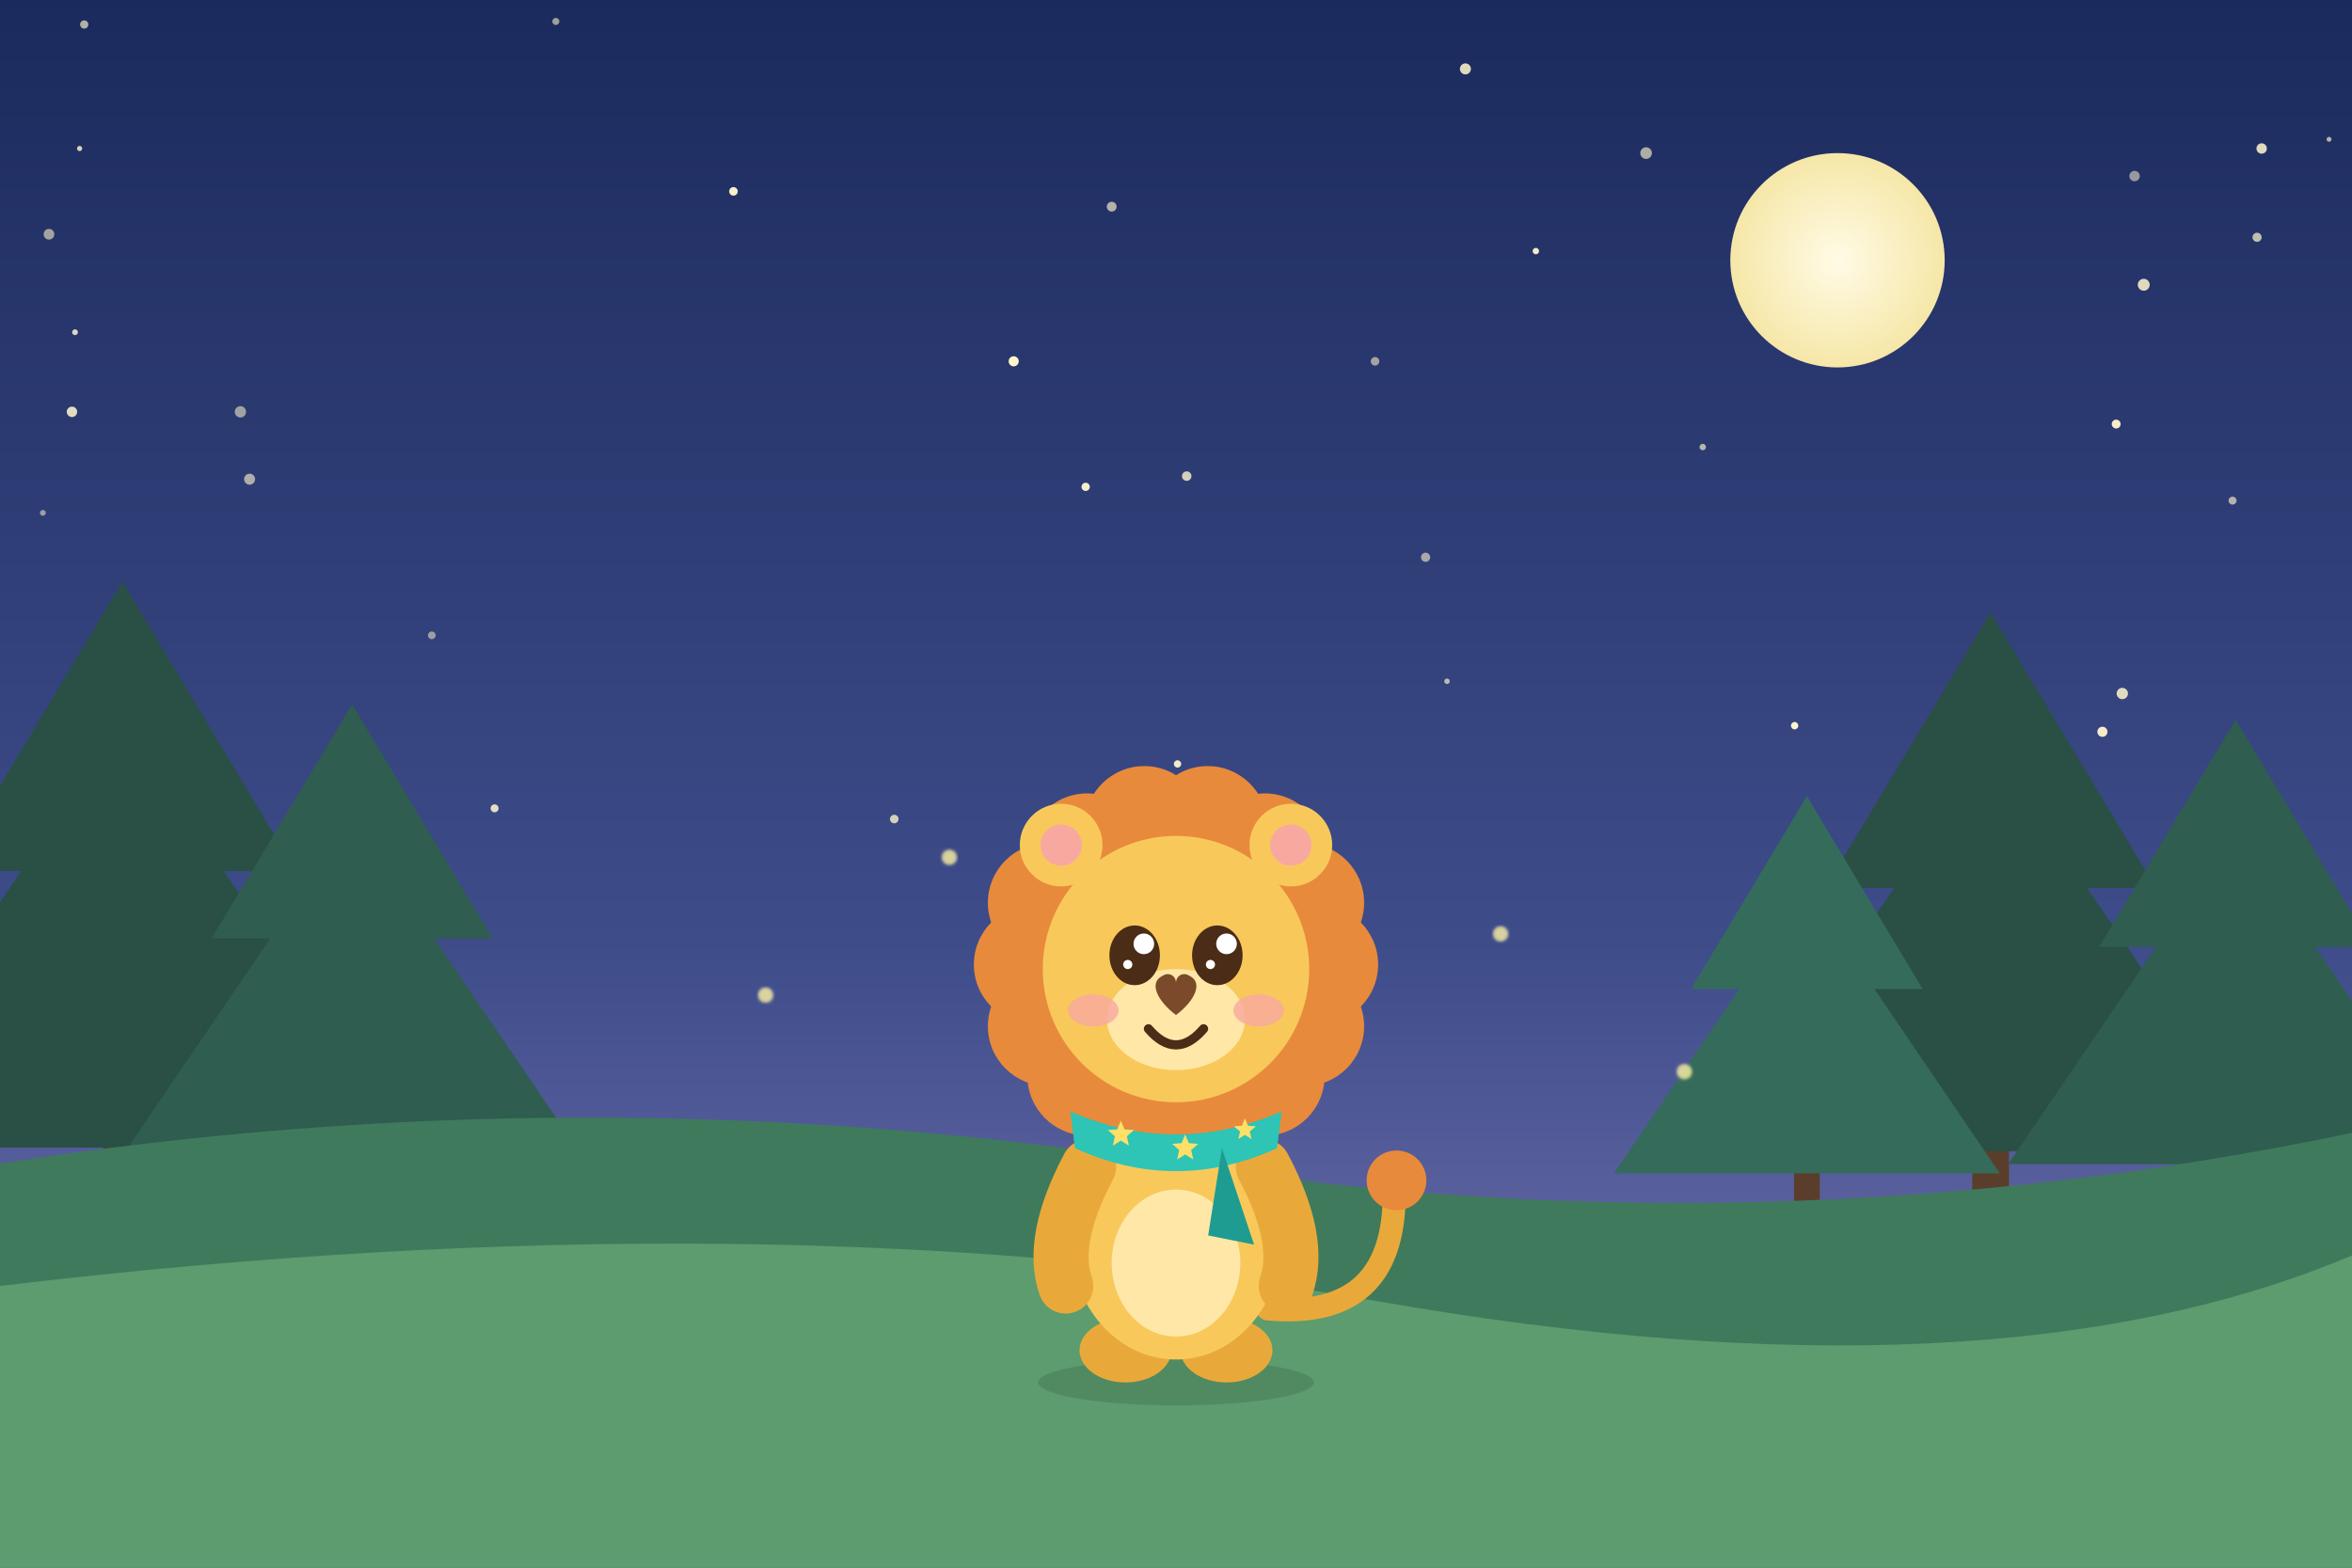
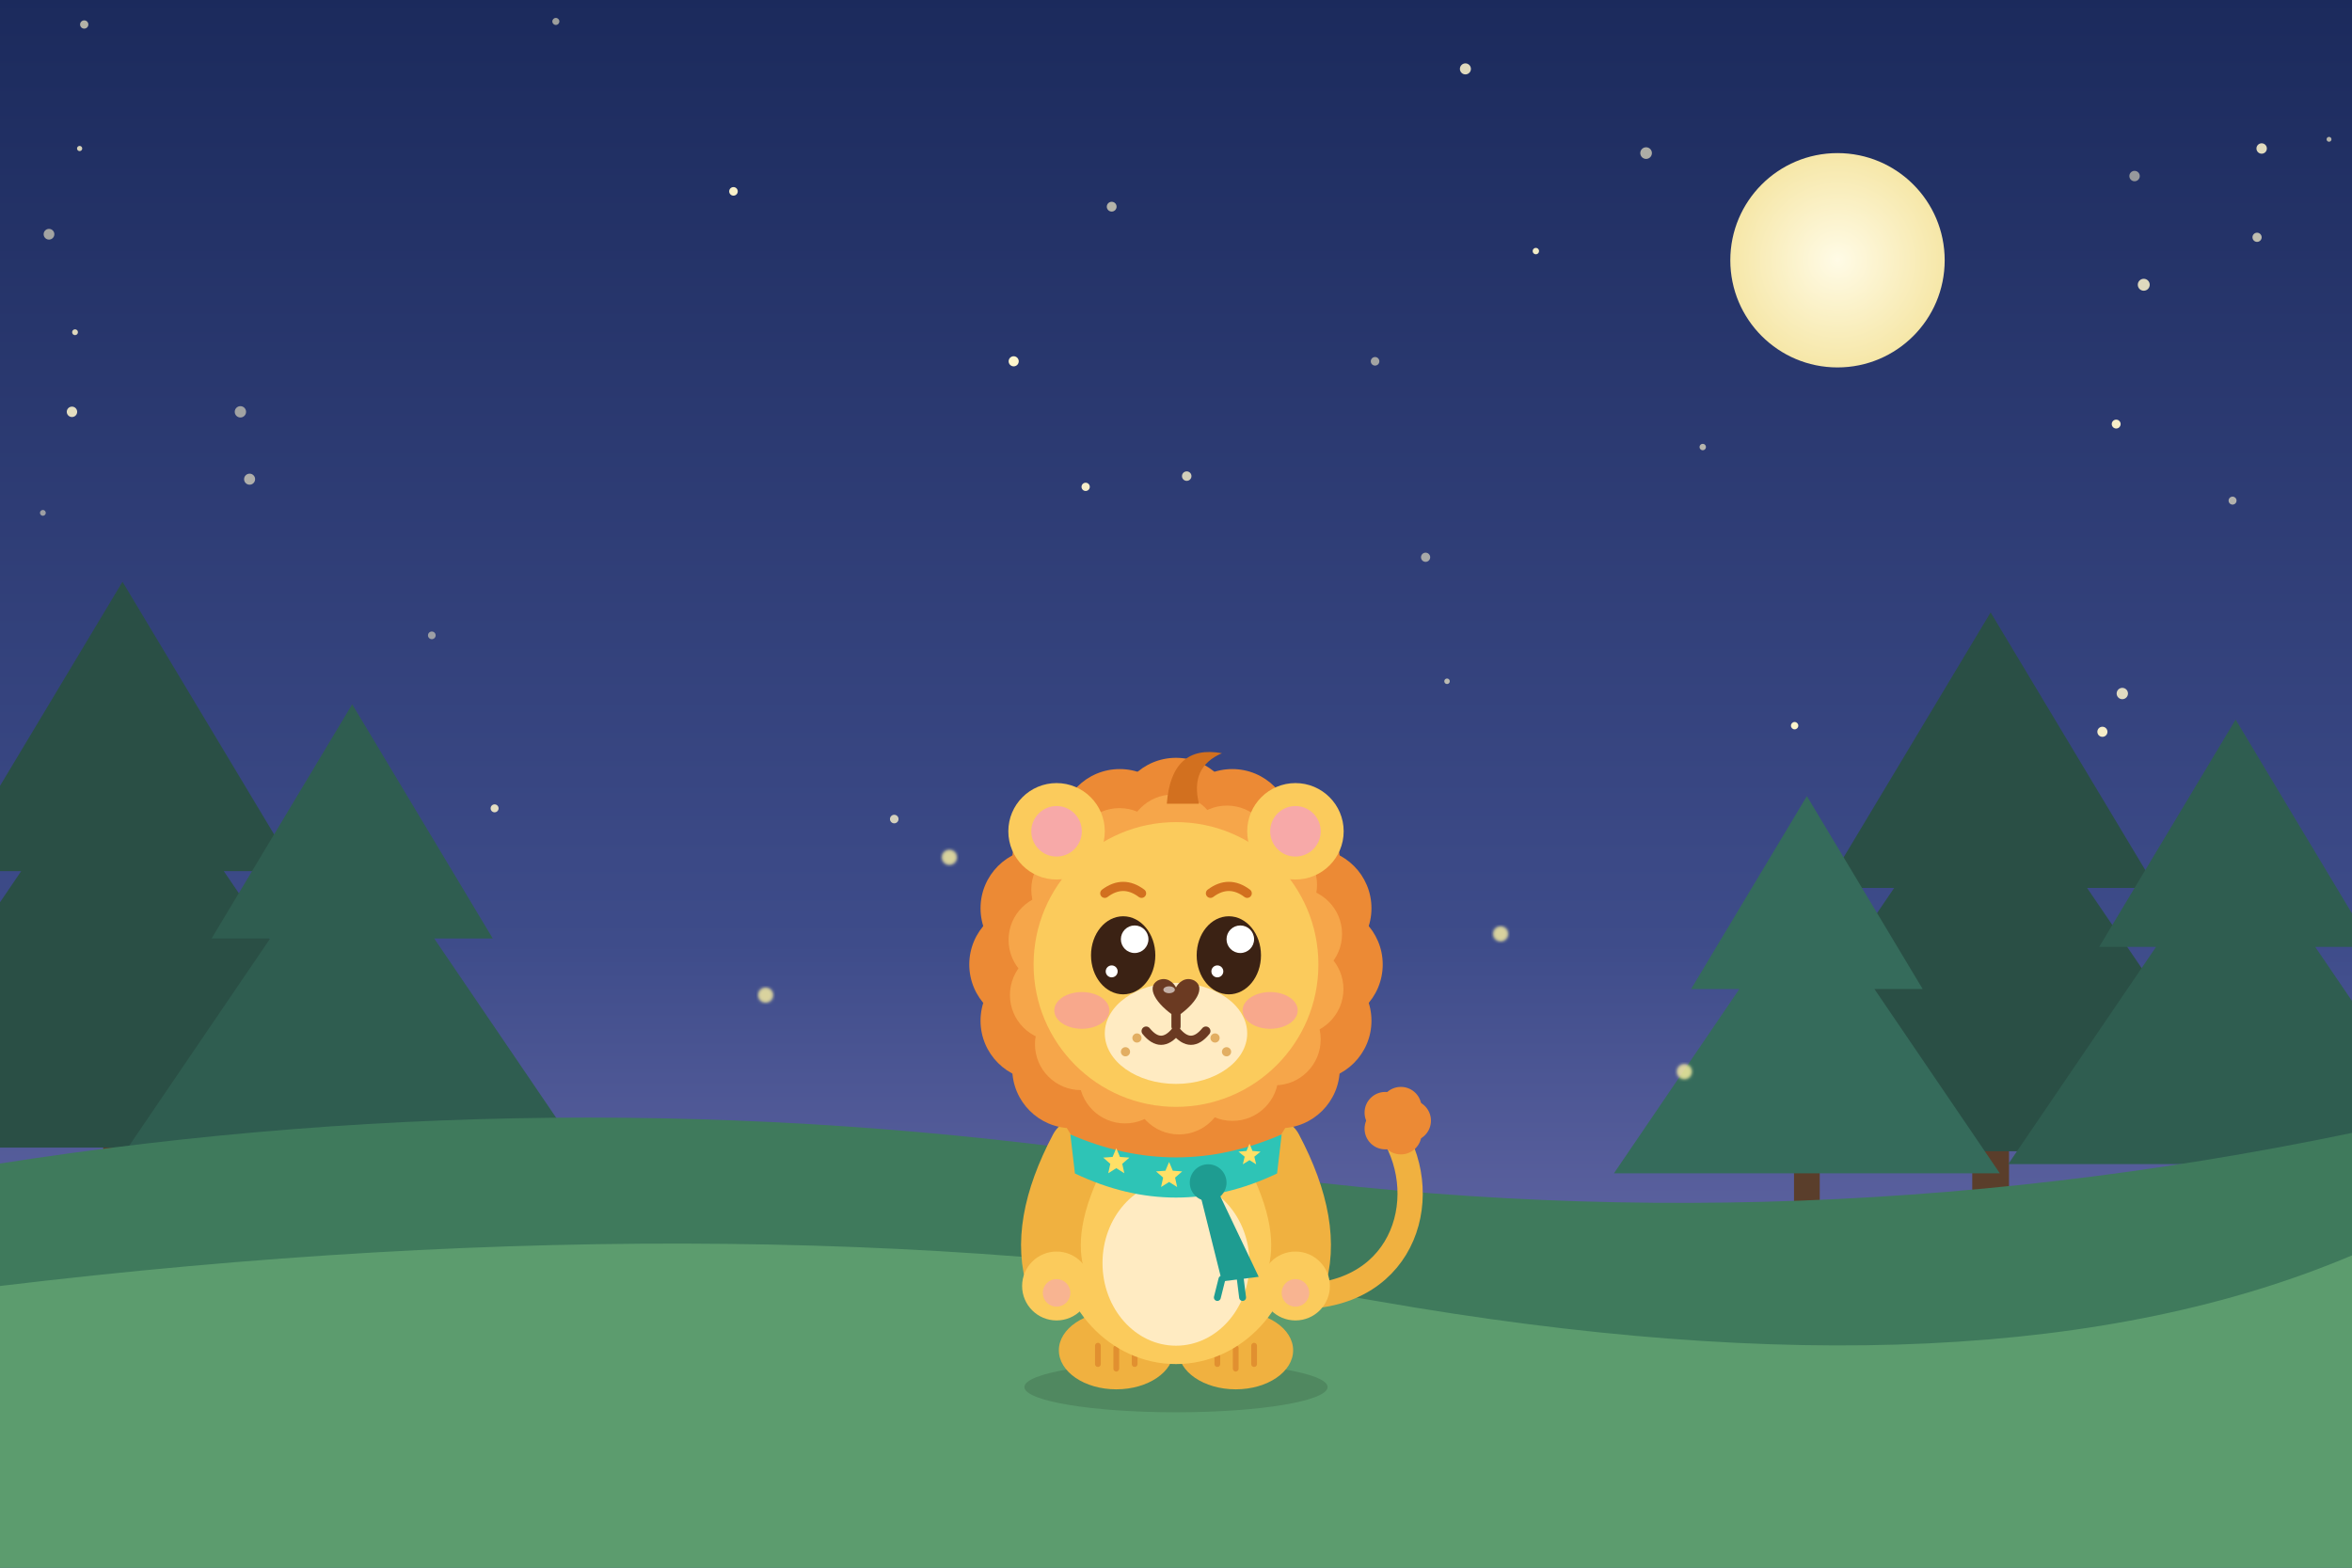
<svg xmlns="http://www.w3.org/2000/svg" viewBox="0 0 1536 1024" role="img" aria-label="Lio privește stelele în pădurea cu pini">
  <defs>
    <linearGradient id="night" x1="0" y1="0" x2="0" y2="1">
      <stop offset="0" stop-color="#1B2A5C" />
      <stop offset="0.6" stop-color="#3E4C8A" />
      <stop offset="1" stop-color="#7F7BB8" />
    </linearGradient>
    <linearGradient id="dusk" x1="0" y1="0" x2="0" y2="1">
      <stop offset="0" stop-color="#2B3A73" />
      <stop offset="0.55" stop-color="#8A6FB3" />
      <stop offset="1" stop-color="#F2A98B" />
    </linearGradient>
    <radialGradient id="glow">
      <stop offset="0" stop-color="#FFF3B0" stop-opacity="0.9" />
      <stop offset="1" stop-color="#FFF3B0" stop-opacity="0" />
    </radialGradient>
    <radialGradient id="moon">
      <stop offset="0" stop-color="#FFFBE6" />
      <stop offset="1" stop-color="#F6E7A8" />
    </radialGradient>
    <filter id="soft">
      <feGaussianBlur stdDeviation="1.2" />
    </filter>
  </defs>
  <rect width="1536" height="1024" fill="url(#night)" />
  <circle cx="1468" cy="569" r="1.6" fill="#FFF6CC" opacity="0.54" />
  <circle cx="1283" cy="442" r="3.2" fill="#FFF6CC" opacity="0.65" />
  <circle cx="931" cy="364" r="3.0" fill="#FFF6CC" opacity="0.58" />
  <circle cx="662" cy="236" r="3.3" fill="#FFF6CC" opacity="1.00" />
  <circle cx="1458" cy="327" r="2.6" fill="#FFF6CC" opacity="0.63" />
  <circle cx="55" cy="16" r="2.7" fill="#FFF6CC" opacity="0.66" />
  <circle cx="584" cy="535" r="2.8" fill="#FFF6CC" opacity="0.78" />
  <circle cx="363" cy="14" r="2.3" fill="#FFF6CC" opacity="0.57" />
  <circle cx="784" cy="599" r="3.2" fill="#FFF6CC" opacity="0.59" />
  <circle cx="1373" cy="478" r="3.3" fill="#FFF6CC" opacity="0.95" />
  <circle cx="1172" cy="474" r="2.4" fill="#FFF6CC" opacity="0.99" />
  <circle cx="1477" cy="97" r="3.4" fill="#FFF6CC" opacity="0.86" />
  <circle cx="709" cy="318" r="2.7" fill="#FFF6CC" opacity="0.96" />
  <circle cx="769" cy="499" r="2.4" fill="#FFF6CC" opacity="0.94" />
  <circle cx="1382" cy="277" r="2.9" fill="#FFF6CC" opacity="0.96" />
  <circle cx="1112" cy="292" r="2.1" fill="#FFF6CC" opacity="0.66" />
  <circle cx="1075" cy="100" r="3.8" fill="#FFF6CC" opacity="0.63" />
  <circle cx="1400" cy="186" r="3.9" fill="#FFF6CC" opacity="0.85" />
  <circle cx="775" cy="311" r="3.1" fill="#FFF6CC" opacity="0.79" />
  <circle cx="479" cy="125" r="2.8" fill="#FFF6CC" opacity="0.97" />
  <circle cx="957" cy="45" r="3.6" fill="#FFF6CC" opacity="0.86" />
  <circle cx="1394" cy="115" r="3.4" fill="#FFF6CC" opacity="0.53" />
  <circle cx="1003" cy="164" r="2.1" fill="#FFF6CC" opacity="0.94" />
  <circle cx="163" cy="313" r="3.6" fill="#FFF6CC" opacity="0.62" />
  <circle cx="323" cy="528" r="2.6" fill="#FFF6CC" opacity="0.86" />
  <circle cx="49" cy="217" r="1.9" fill="#FFF6CC" opacity="0.84" />
  <circle cx="127" cy="573" r="1.6" fill="#FFF6CC" opacity="0.86" />
  <circle cx="32" cy="153" r="3.5" fill="#FFF6CC" opacity="0.58" />
  <circle cx="282" cy="415" r="2.5" fill="#FFF6CC" opacity="0.52" />
  <circle cx="1521" cy="91" r="1.6" fill="#FFF6CC" opacity="0.67" />
  <circle cx="945" cy="445" r="1.8" fill="#FFF6CC" opacity="0.67" />
  <circle cx="47" cy="269" r="3.4" fill="#FFF6CC" opacity="0.87" />
  <circle cx="1386" cy="453" r="3.7" fill="#FFF6CC" opacity="0.85" />
  <circle cx="726" cy="135" r="3.2" fill="#FFF6CC" opacity="0.66" />
  <circle cx="157" cy="269" r="3.7" fill="#FFF6CC" opacity="0.56" />
  <circle cx="898" cy="236" r="2.8" fill="#FFF6CC" opacity="0.57" />
  <circle cx="1474" cy="155" r="3.0" fill="#FFF6CC" opacity="0.71" />
  <circle cx="28" cy="335" r="1.9" fill="#FFF6CC" opacity="0.53" />
  <circle cx="52" cy="97" r="1.7" fill="#FFF6CC" opacity="0.82" />
  <circle cx="781" cy="590" r="3.8" fill="#FFF6CC" opacity="1.00" />
  <circle cx="1200" cy="170" r="70" fill="url(#moon)" />
  <circle cx="1230" cy="150" r="60" fill="#2A3A70" opacity="0.0" />
  <rect x="67.4" y="737.0" width="25.2" height="63.0" fill="#5A3E2B" />
  <path d="M80,380 L193.4,569.0 L146.15,569.0 L269.0,749.6 L-109.0,749.6 L13.85,569.0 L-33.4,569.0 Z" fill="#2A4F45" />
  <rect x="219.8" y="749.0" width="20.4" height="51.0" fill="#5A3E2B" />
  <path d="M230,460 L321.8,613.0 L283.55,613.0 L383.0,759.2 L77.0,759.2 L176.45,613.0 L138.2,613.0 Z" fill="#2F5D50" />
  <rect x="1288.0" y="740.0" width="24.0" height="60.0" fill="#5A3E2B" />
  <path d="M1300,400 L1408.0,580.0 L1363.0,580.0 L1480.0,752.0 L1120.0,752.0 L1237.0,580.0 L1192.0,580.0 Z" fill="#2A4F45" />
  <rect x="1450.1" y="750.5" width="19.8" height="49.5" fill="#5A3E2B" />
  <path d="M1460,470 L1549.1,618.5 L1511.975,618.5 L1608.5,760.4 L1311.5,760.4 L1408.025,618.5 L1370.9,618.5 Z" fill="#2F5D50" />
  <rect x="1171.6" y="758.0" width="16.8" height="42.0" fill="#5A3E2B" />
  <path d="M1180,520 L1255.6,646.0 L1224.1,646.0 L1306.0,766.4 L1054.0,766.4 L1135.9,646.0 L1104.4,646.0 Z" fill="#356B5B" />
  <path d="M0,760 Q384,700 768,760 T1536,740 L1536,1024 L0,1024 Z" fill="#3F7A5C" />
  <path d="M0,840 Q500,780 900,850 T1536,820 L1536,1024 L0,1024 Z" fill="#5C9C6E" />
  <circle cx="500" cy="650" r="5" fill="#FFF4A3" opacity="0.8" filter="url(#soft)" />
  <circle cx="980" cy="610" r="5" fill="#FFF4A3" opacity="0.8" filter="url(#soft)" />
  <circle cx="620" cy="560" r="5" fill="#FFF4A3" opacity="0.8" filter="url(#soft)" />
  <circle cx="1100" cy="700" r="5" fill="#FFF4A3" opacity="0.8" filter="url(#soft)" />
  <g transform="translate(768,900) scale(1.5,1.5)">
-     <ellipse cx="0" cy="2" rx="60" ry="10" fill="#000" opacity="0.12" />
-     <path d="M40,-30 Q95,-25 95,-80" stroke="#E9A93A" stroke-width="10" fill="none" stroke-linecap="round" />
-     <circle cx="96" cy="-86" r="13" fill="#E88A3C" />
-     <ellipse cx="-22" cy="-12" rx="20" ry="14" fill="#E9A93A" />
-     <ellipse cx="22" cy="-12" rx="20" ry="14" fill="#E9A93A" />
-     <ellipse cx="0" cy="-60" rx="46" ry="52" fill="#F8C95A" />
-     <ellipse cx="0" cy="-50" rx="28" ry="32" fill="#FFE7A8" />
-     <path d="M-38,-92 Q-55,-60 -48,-40" stroke="#E9A93A" stroke-width="24" fill="none" stroke-linecap="round" />
-     <path d="M38,-92 Q55,-60 48,-40" stroke="#E9A93A" stroke-width="24" fill="none" stroke-linecap="round" />
-     <circle cx="62.0" cy="-180.0" r="26.0" fill="#E88A3C" />
-     <circle cx="55.9" cy="-153.1" r="26.0" fill="#E88A3C" />
-     <circle cx="38.7" cy="-131.5" r="26.0" fill="#E88A3C" />
-     <circle cx="13.8" cy="-119.6" r="26.0" fill="#E88A3C" />
-     <circle cx="-13.8" cy="-119.6" r="26.0" fill="#E88A3C" />
-     <circle cx="-38.7" cy="-131.5" r="26.0" fill="#E88A3C" />
-     <circle cx="-55.9" cy="-153.1" r="26.0" fill="#E88A3C" />
-     <circle cx="-62.0" cy="-180.0" r="26.0" fill="#E88A3C" />
-     <circle cx="-55.9" cy="-206.9" r="26.0" fill="#E88A3C" />
-     <circle cx="-38.7" cy="-228.5" r="26.0" fill="#E88A3C" />
-     <circle cx="-13.8" cy="-240.4" r="26.0" fill="#E88A3C" />
-     <circle cx="13.8" cy="-240.4" r="26.0" fill="#E88A3C" />
-     <circle cx="38.7" cy="-228.5" r="26.0" fill="#E88A3C" />
-     <circle cx="55.9" cy="-206.9" r="26.0" fill="#E88A3C" />
-     <circle cx="-50" cy="-232" r="18" fill="#F8C95A" />
-     <circle cx="50" cy="-232" r="18" fill="#F8C95A" />
-     <circle cx="-50" cy="-232" r="9" fill="#F7A9A0" />
-     <circle cx="50" cy="-232" r="9" fill="#F7A9A0" />
-     <circle cx="0" cy="-178" r="58" fill="#F8C95A" />
-     <ellipse cx="0" cy="-156" rx="30" ry="22" fill="#FFE7A8" />
-     <ellipse cx="-36" cy="-160" rx="11" ry="7" fill="#F7A9A0" opacity="0.8" />
-     <ellipse cx="36" cy="-160" rx="11" ry="7" fill="#F7A9A0" opacity="0.8" />
-     <ellipse cx="-18" cy="-184" rx="11" ry="13" fill="#4A2C17" />
-     <ellipse cx="18" cy="-184" rx="11" ry="13" fill="#4A2C17" />
-     <circle cx="-14" cy="-189" r="4.5" fill="#fff" />
-     <circle cx="22" cy="-189" r="4.5" fill="#fff" />
-     <circle cx="-21" cy="-180" r="2" fill="#fff" />
-     <circle cx="15" cy="-180" r="2" fill="#fff" />
-     <path d="M0,-158 c-8,-6 -12,-14 -6,-17 c3,-2 6,0 6,3 c0,-3 3,-5 6,-3 c6,3 2,11 -6,17z" fill="#7A4A2A" />
-     <path d="M-12,-152 q12,14 24,0" stroke="#4A2C17" stroke-width="4" fill="none" stroke-linecap="round" />
-     <path d="M-46,-116 Q0,-96 46,-116 L44,-100 Q0,-80 -44,-100 Z" fill="#2EC4B6" />
-     <path d="M20,-100 L34,-58 L14,-62 Z" fill="#1E9C91" />
-     <path d="M-24.0,-112.0 L-22.4,-108.2 L-18.3,-107.9 L-21.4,-105.2 L-20.5,-101.1 L-24.0,-103.3 L-27.5,-101.1 L-26.6,-105.2 L-29.7,-107.9 L-25.6,-108.2 Z" fill="#FFE066" />
-     <path d="M4.0,-106.0 L5.6,-102.2 L9.7,-101.9 L6.6,-99.2 L7.5,-95.1 L4.0,-97.3 L0.5,-95.1 L1.4,-99.2 L-1.7,-101.9 L2.4,-102.2 Z" fill="#FFE066" />
-     <path d="M30.0,-113.0 L31.3,-109.8 L34.8,-109.5 L32.1,-107.3 L32.9,-104.0 L30.0,-105.8 L27.1,-104.0 L27.9,-107.3 L25.2,-109.5 L28.7,-109.8 Z" fill="#FFE066" />
+     <ellipse cx="0" cy="4" rx="66" ry="11" fill="#000" opacity=".13" />
+     <path d="M44,-36 C96,-30 112,-74 96,-104" stroke="#F0B140" stroke-width="11" fill="none" stroke-linecap="round" />
+     <circle cx="102.0" cy="-112.0" r="9" fill="#EC8A35" />
+     <circle cx="97.9" cy="-106.3" r="9" fill="#EC8A35" />
+     <circle cx="91.1" cy="-108.5" r="9" fill="#EC8A35" />
+     <circle cx="91.1" cy="-115.5" r="9" fill="#EC8A35" />
+     <circle cx="97.9" cy="-117.7" r="9" fill="#EC8A35" />
+     <ellipse cx="-26" cy="-12" rx="25" ry="17" fill="#F0B140" />
+     <ellipse cx="26" cy="-12" rx="25" ry="17" fill="#F0B140" />
+     <path d="M-34,-6 v-8 M-26,-4 v-9 M-18,-6 v-8 M18,-6 v-8 M26,-4 v-9 M34,-6 v-8" stroke="#D2701F" stroke-width="2.5" stroke-linecap="round" opacity=".5" />
+     <ellipse cx="0" cy="-62" rx="52" ry="56" fill="#FBCB5C" />
+     <ellipse cx="0" cy="-50" rx="32" ry="36" fill="#FFEBC2" />
+     <path d="M-42,-100 Q-60,-66 -52,-42" stroke="#F0B140" stroke-width="26" fill="none" stroke-linecap="round" />
+     <circle cx="-52" cy="-40" r="15" fill="#FBCB5C" />
+     <circle cx="-52" cy="-37" r="6" fill="#F7A9A8" opacity=".7" />
+     <path d="M42,-100 Q60,-66 52,-42" stroke="#F0B140" stroke-width="26" fill="none" stroke-linecap="round" />
+     <circle cx="52" cy="-40" r="15" fill="#FBCB5C" />
+     <circle cx="52" cy="-37" r="6" fill="#F7A9A8" opacity=".7" />
+     <circle cx="64.0" cy="-180.0" r="26" fill="#EC8A35" />
+     <circle cx="59.1" cy="-155.5" r="26" fill="#EC8A35" />
+     <circle cx="45.3" cy="-134.7" r="26" fill="#EC8A35" />
+     <circle cx="24.5" cy="-120.9" r="26" fill="#EC8A35" />
+     <circle cx="0.0" cy="-116.0" r="26" fill="#EC8A35" />
+     <circle cx="-24.5" cy="-120.9" r="26" fill="#EC8A35" />
+     <circle cx="-45.3" cy="-134.7" r="26" fill="#EC8A35" />
+     <circle cx="-59.1" cy="-155.5" r="26" fill="#EC8A35" />
+     <circle cx="-64.0" cy="-180.0" r="26" fill="#EC8A35" />
+     <circle cx="-59.1" cy="-204.5" r="26" fill="#EC8A35" />
+     <circle cx="-45.3" cy="-225.3" r="26" fill="#EC8A35" />
+     <circle cx="-24.5" cy="-239.1" r="26" fill="#EC8A35" />
+     <circle cx="-0.0" cy="-244.0" r="26" fill="#EC8A35" />
+     <circle cx="24.5" cy="-239.1" r="26" fill="#EC8A35" />
+     <circle cx="45.3" cy="-225.3" r="26" fill="#EC8A35" />
+     <circle cx="59.1" cy="-204.5" r="26" fill="#EC8A35" />
+     <circle cx="52.9" cy="-169.3" r="20" fill="#F6A64A" />
+     <circle cx="43.0" cy="-147.4" r="20" fill="#F6A64A" />
+     <circle cx="24.6" cy="-131.9" r="20" fill="#F6A64A" />
+     <circle cx="1.3" cy="-126.0" r="20" fill="#F6A64A" />
+     <circle cx="-22.2" cy="-130.8" r="20" fill="#F6A64A" />
+     <circle cx="-41.4" cy="-145.3" r="20" fill="#F6A64A" />
+     <circle cx="-52.3" cy="-166.7" r="20" fill="#F6A64A" />
+     <circle cx="-52.9" cy="-190.7" r="20" fill="#F6A64A" />
+     <circle cx="-43.0" cy="-212.6" r="20" fill="#F6A64A" />
+     <circle cx="-24.6" cy="-228.1" r="20" fill="#F6A64A" />
+     <circle cx="-1.3" cy="-234.0" r="20" fill="#F6A64A" />
+     <circle cx="22.2" cy="-229.2" r="20" fill="#F6A64A" />
+     <circle cx="41.4" cy="-214.7" r="20" fill="#F6A64A" />
+     <circle cx="52.3" cy="-193.3" r="20" fill="#F6A64A" />
+     <path d="M-4,-250 q2,-26 24,-22 q-14,6 -10,22 z" fill="#D2701F" />
+     <circle cx="-52" cy="-238" r="21" fill="#FBCB5C" />
+     <circle cx="52" cy="-238" r="21" fill="#FBCB5C" />
+     <circle cx="-52" cy="-238" r="11" fill="#F7A9A8" />
+     <circle cx="52" cy="-238" r="11" fill="#F7A9A8" />
+     <circle cx="0" cy="-180" r="62" fill="#FBCB5C" />
+     <ellipse cx="0" cy="-150" rx="31" ry="22" fill="#FFEBC2" />
+     <ellipse cx="-41" cy="-160" rx="12" ry="8" fill="#F79C9C" opacity=".75" />
+     <ellipse cx="41" cy="-160" rx="12" ry="8" fill="#F79C9C" opacity=".75" />
+     <path d="M-31,-211 q8,-6 16,0 M15,-211 q8,-6 16,0" stroke="#D2701F" stroke-width="4" fill="none" stroke-linecap="round" />
+     <ellipse cx="-23" cy="-184" rx="14" ry="17" fill="#3B2214" />
+     <g>
+       <circle cx="-18" cy="-191" r="6" fill="#fff" />
+       <circle cx="-28" cy="-177" r="2.6" fill="#fff" />
+     </g>
+     <ellipse cx="23" cy="-184" rx="14" ry="17" fill="#3B2214" />
+     <g>
+       <circle cx="28" cy="-191" r="6" fill="#fff" />
+       <circle cx="18" cy="-177" r="2.6" fill="#fff" />
+     </g>
+     <circle cx="-17" cy="-148" r="2" fill="#E2AE62" />
+     <circle cx="-22" cy="-142" r="2" fill="#E2AE62" />
+     <circle cx="17" cy="-148" r="2" fill="#E2AE62" />
+     <circle cx="22" cy="-142" r="2" fill="#E2AE62" />
+     <path d="M0,-157 C-9,-163 -13,-170 -8,-173 C-4,-175 -1,-172 0,-170 C1,-172 4,-175 8,-173 C13,-170 9,-163 0,-157 Z" fill="#6B3A22" />
+     <ellipse cx="-3" cy="-169" rx="2.5" ry="1.5" fill="#fff" opacity=".6" />
+     <path d="M0,-158 v5 M-13,-151 q6.5,8 13,0 q6.5,8 13,0" stroke="#6B3A22" stroke-width="4" fill="none" stroke-linecap="round" stroke-linejoin="round" />
+     <path d="M-46,-106 Q0,-86 46,-106 L44,-89 Q0,-68 -44,-89 Z" fill="#2EC4B6" />
+     <path d="M16,-86 L36,-44 L20,-42 L10,-82 Z" fill="#1E9C91" />
+     <path d="M20,-43 l-2,8 M28,-43 l1,8" stroke="#1E9C91" stroke-width="3" stroke-linecap="round" />
+     <circle cx="14" cy="-85" r="8" fill="#1E9C91" />
+     <path d="M-26.0,-100.0 L-24.4,-96.2 L-20.3,-95.9 L-23.4,-93.2 L-22.5,-89.1 L-26.0,-91.3 L-29.5,-89.1 L-28.6,-93.2 L-31.7,-95.9 L-27.6,-96.2 Z" fill="#FFE066" />
+     <path d="M-3.0,-94.0 L-1.4,-90.2 L2.7,-89.9 L-0.4,-87.2 L0.5,-83.1 L-3.0,-85.3 L-6.5,-83.1 L-5.6,-87.2 L-8.7,-89.9 L-4.6,-90.2 Z" fill="#FFE066" />
+     <path d="M32.0,-102.0 L33.3,-98.8 L36.8,-98.5 L34.1,-96.3 L34.9,-93.0 L32.0,-94.8 L29.1,-93.0 L29.9,-96.3 L27.2,-98.5 L30.7,-98.8 Z" fill="#FFE066" />
  </g>
</svg>
